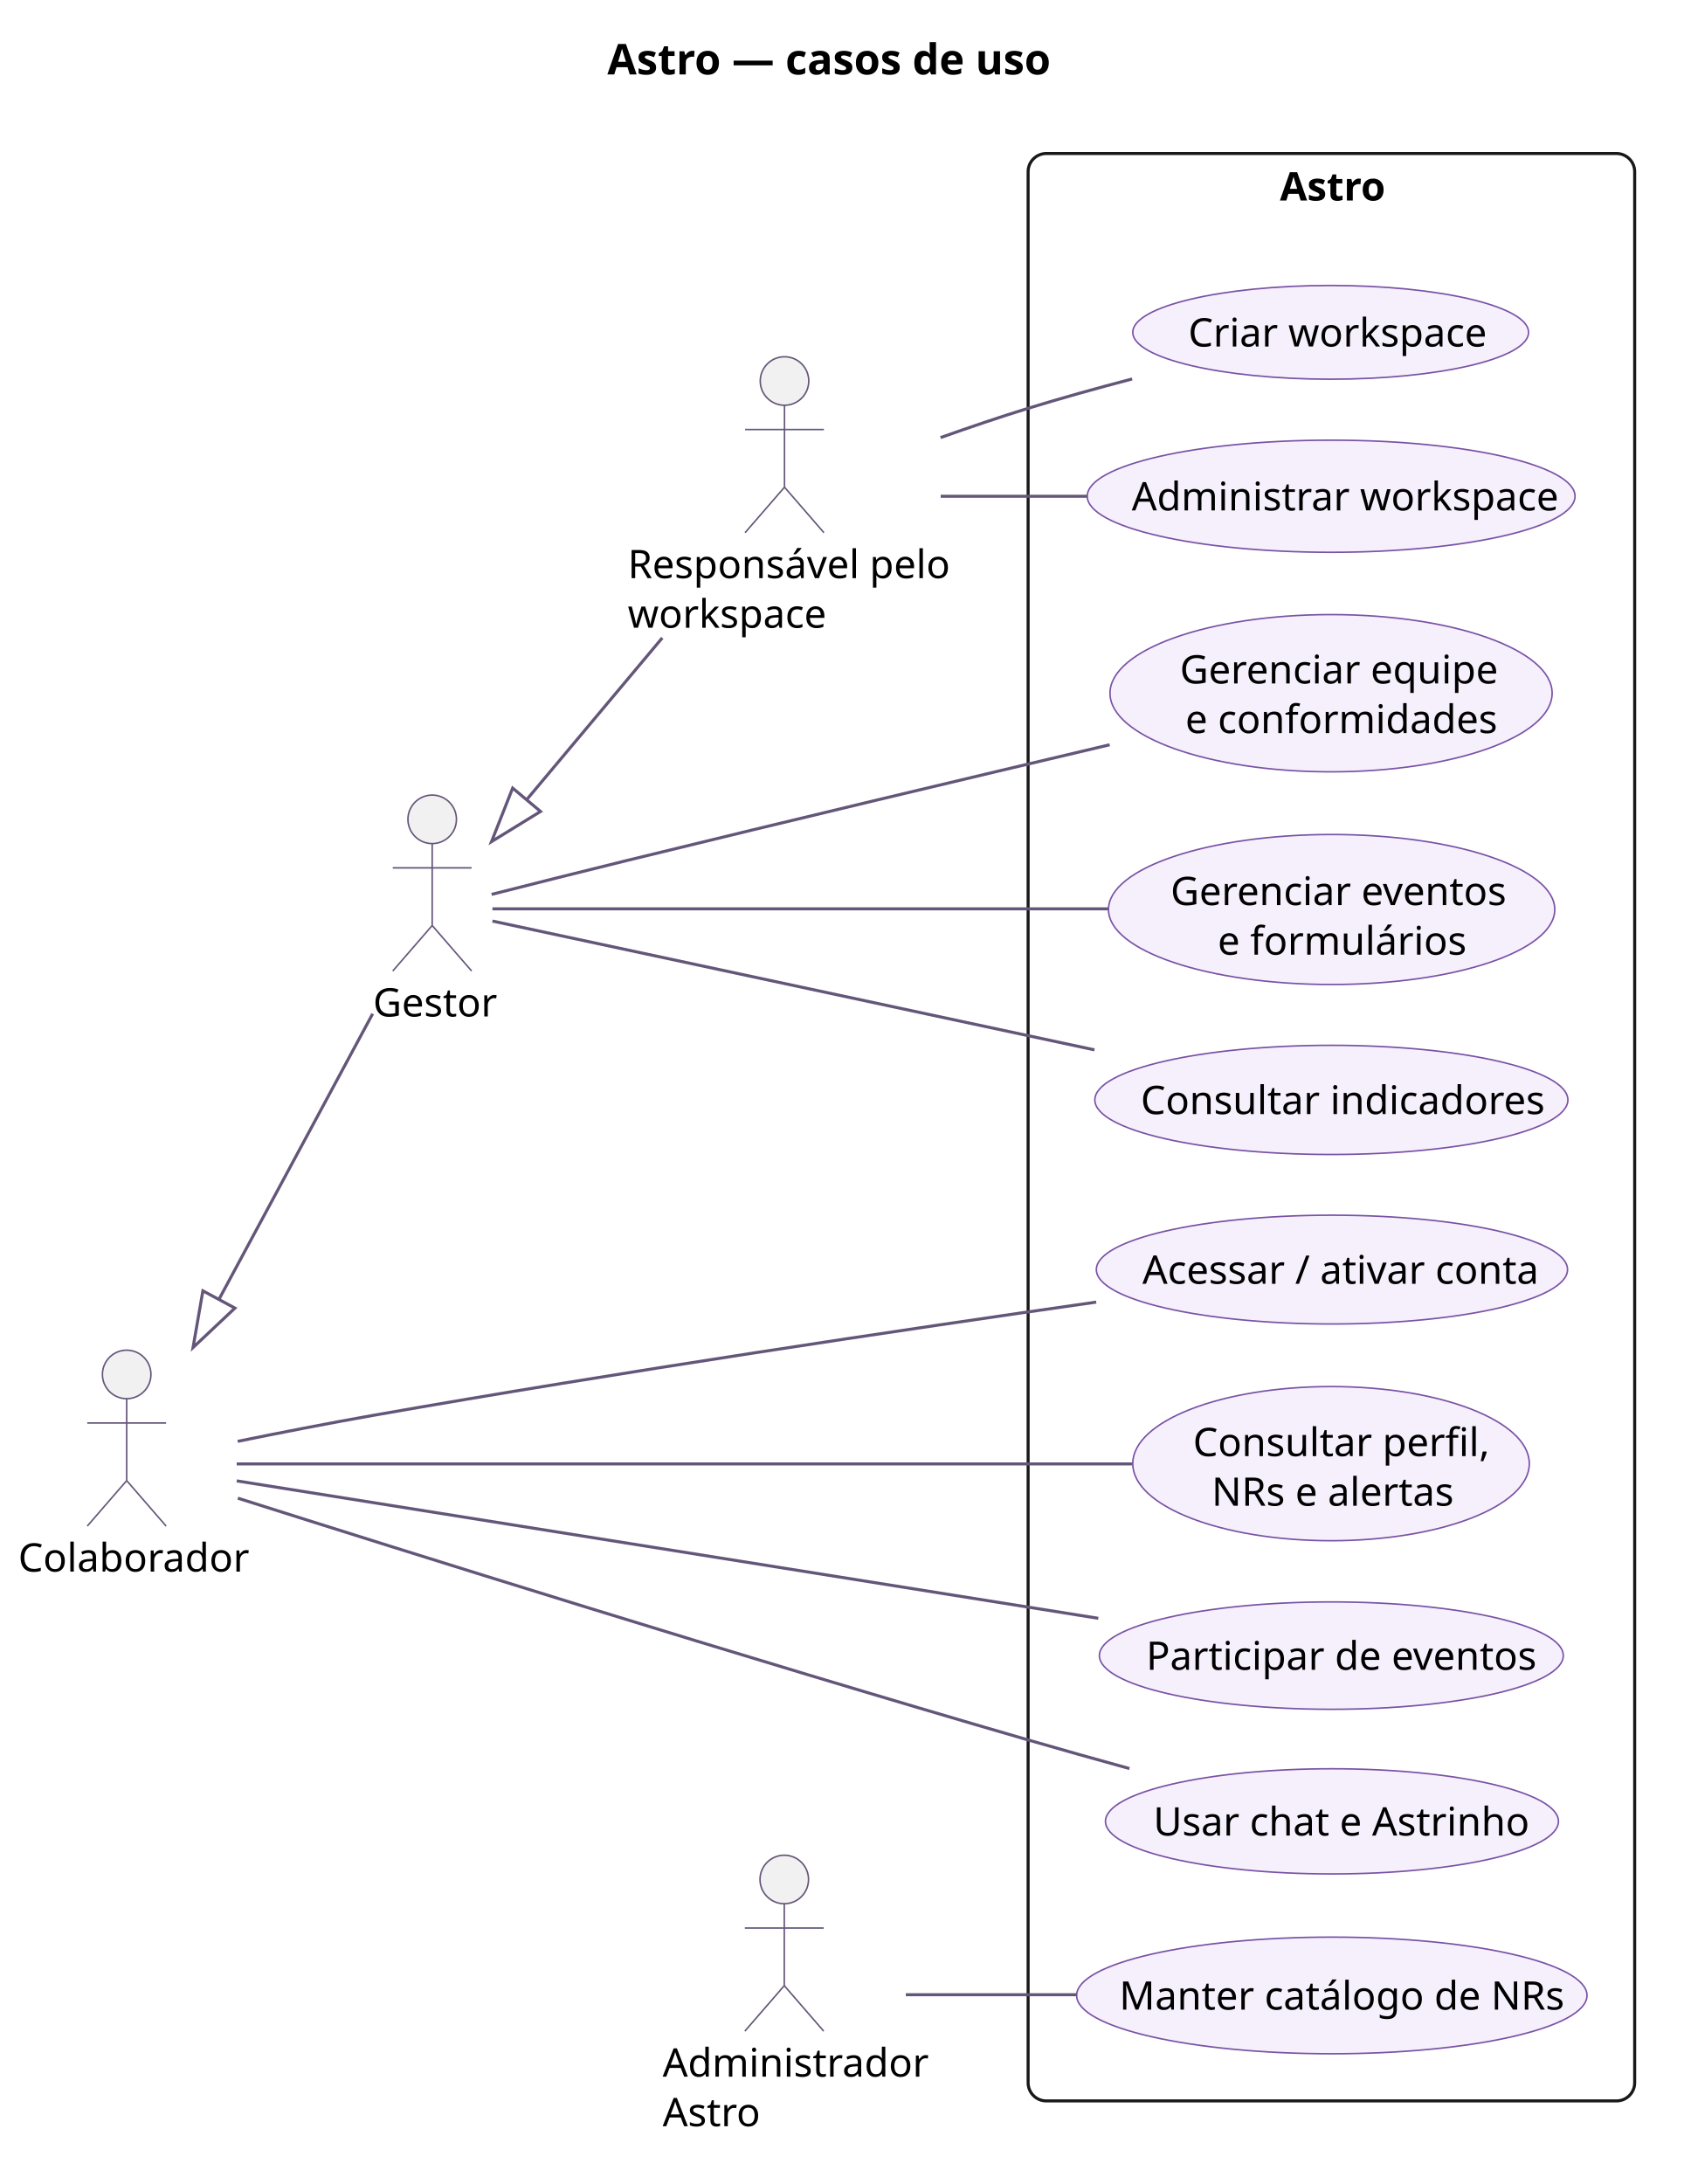
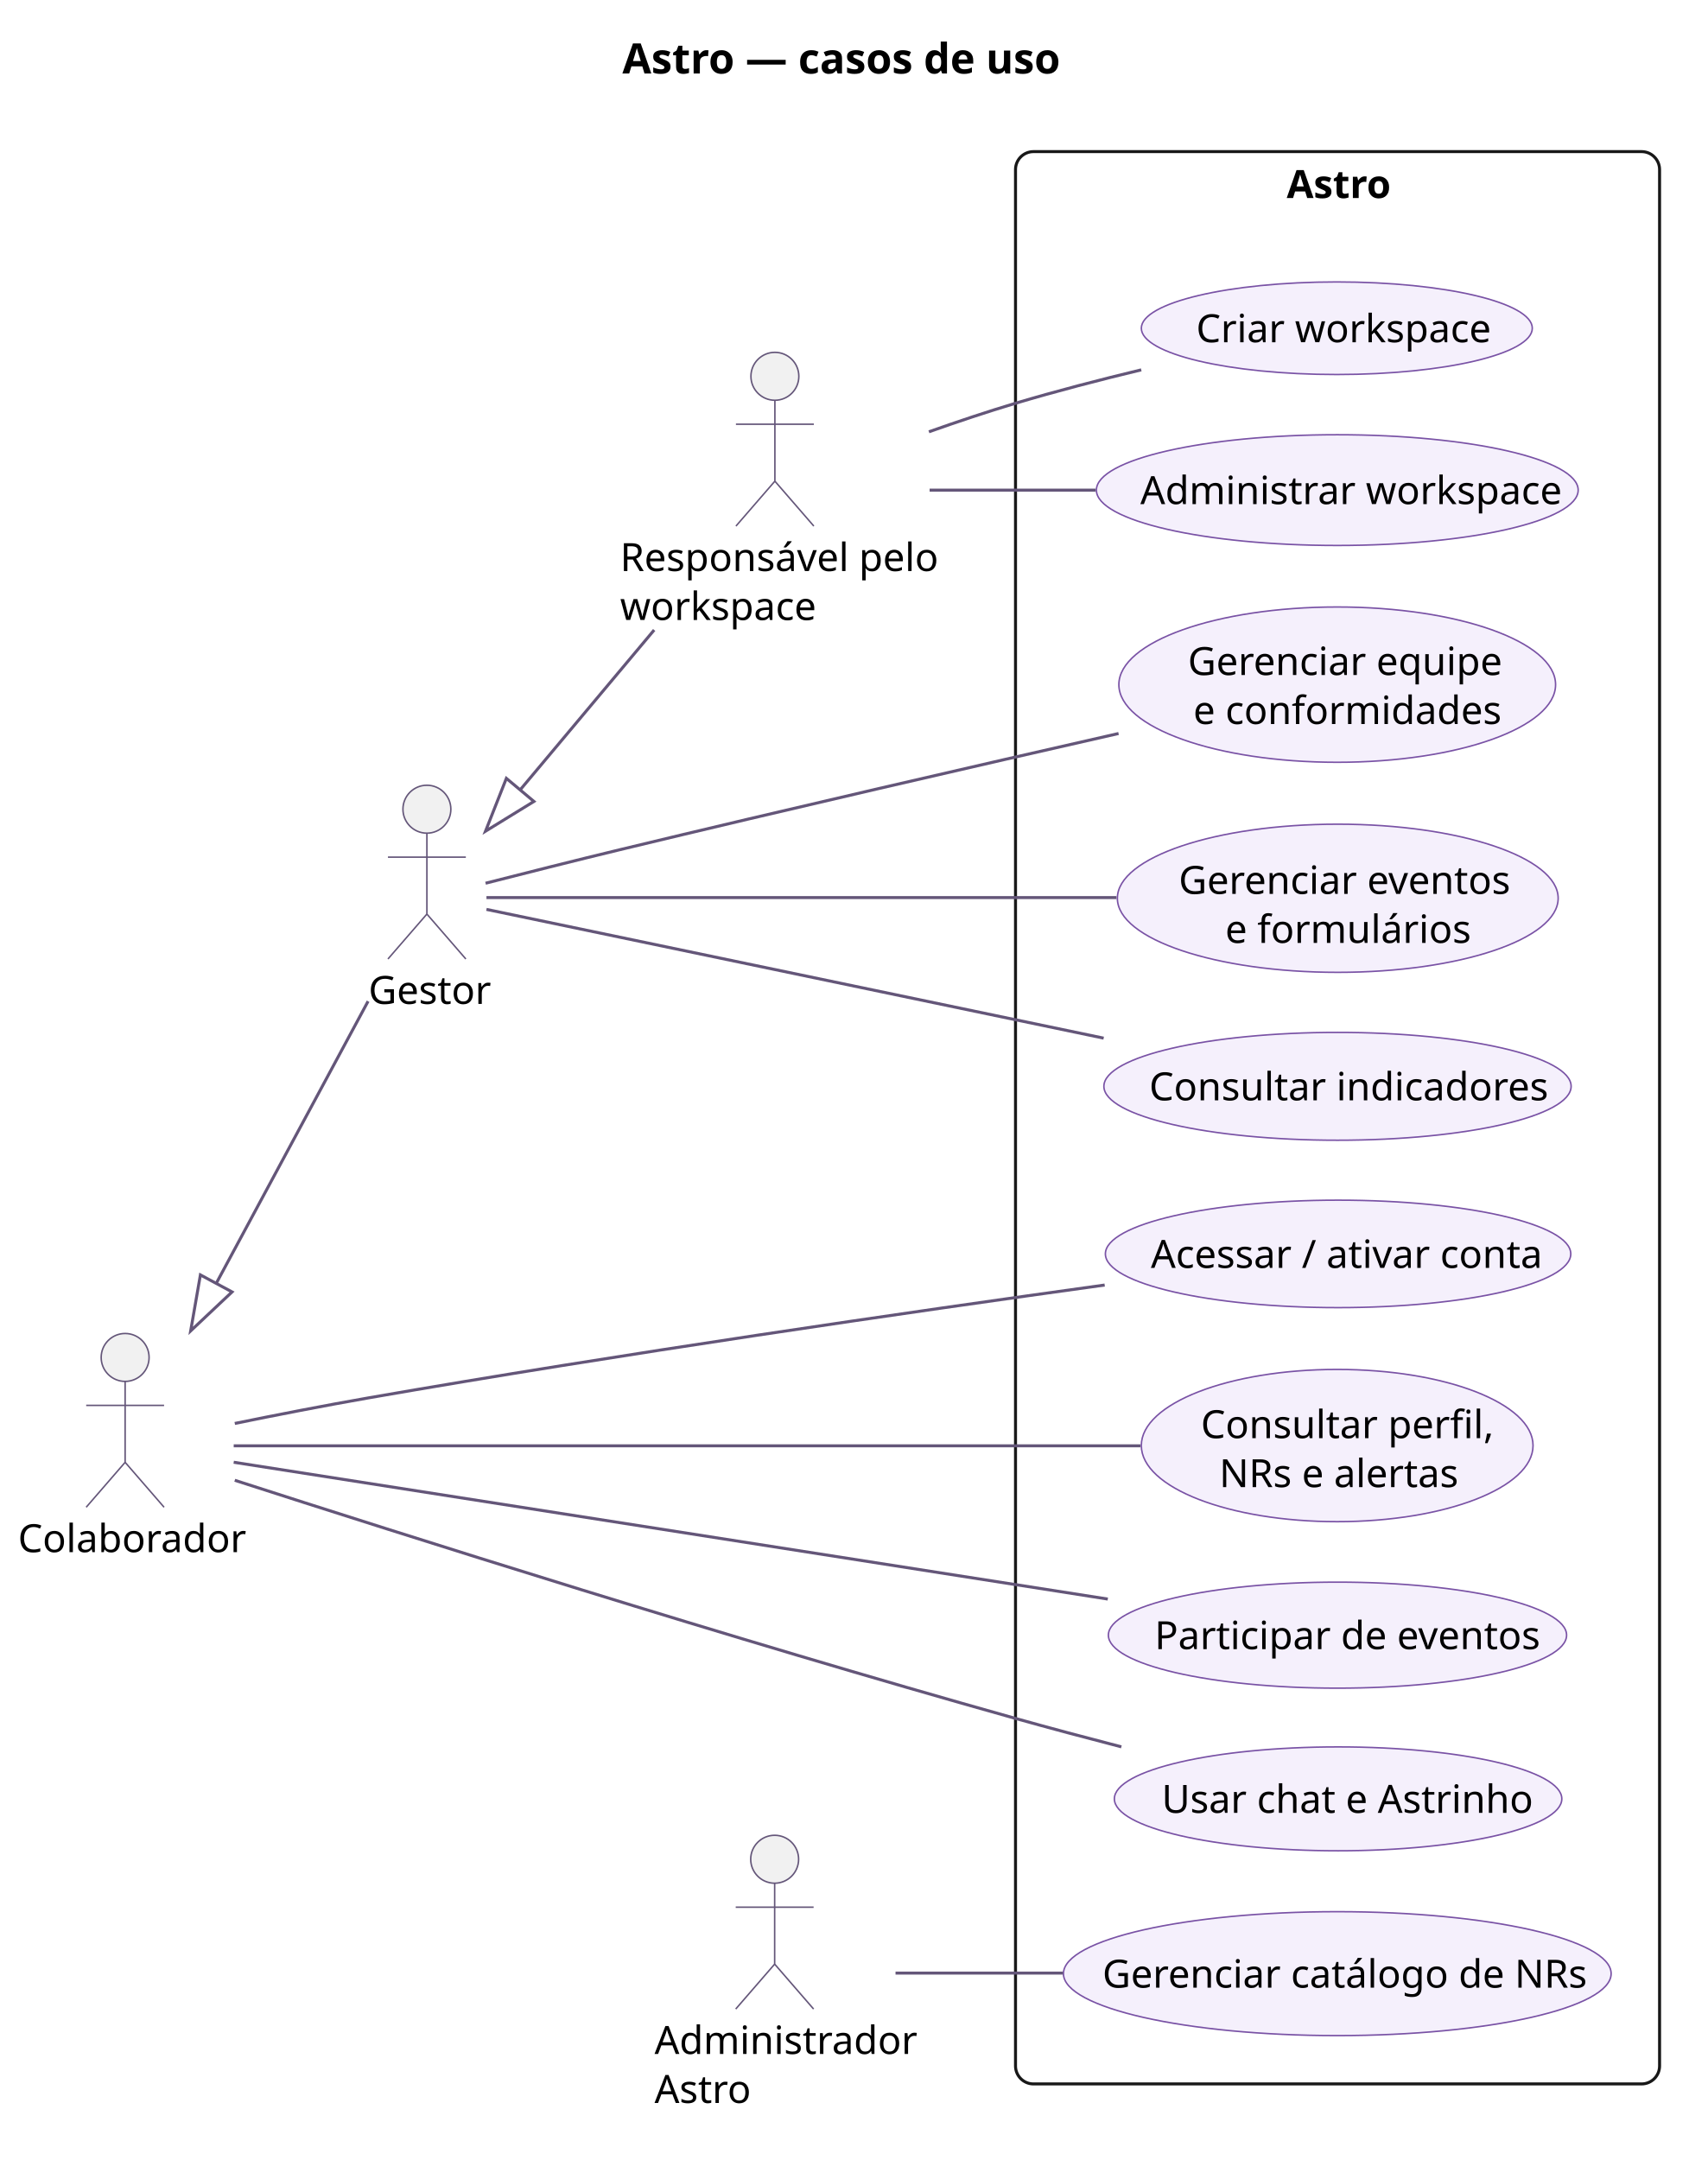
- <svg xmlns="http://www.w3.org/2000/svg" version="1.1" data-diagram-type="DESCRIPTION" style="width:555px;height:720px;background:#FFFFFF;" width="555px" height="720px" viewBox="0 0 555 720" zoomAndPan="magnify" preserveAspectRatio="none" contentStyleType="text/css">
+ <svg xmlns="http://www.w3.org/2000/svg" version="1.1" data-diagram-type="DESCRIPTION" style="width:570px;height:721px;background:#FFFFFF;" width="570px" height="721px" viewBox="0 0 570 721" zoomAndPan="magnify" preserveAspectRatio="none" contentStyleType="text/css">
  <defs />
  <g font-family="sans-serif" lengthAdjust="spacing">
    <g class="title" data-source-line="2">
-       <text x="200.261" y="24.533" fill="#000" font-size="14" textLength="147.479" font-weight="700">Astro — casos de uso</text>
+       <text x="207.761" y="24.533" fill="#000" font-size="14" textLength="147.479" font-weight="700">Astro — casos de uso</text>
    </g>
    <g class="cluster" data-qualified-name="Astro" id="ent0007" data-source-line="17">
-       <rect x="339" y="50.609" width="200" height="642" fill="none" style="stroke:#181818;stroke-width:1;" rx="6" ry="6" />
-       <text x="422.026" y="66.104" fill="#000" font-size="13" textLength="33.947" font-weight="700">Astro</text>
+       <rect x="339" y="50.609" width="215" height="645" fill="none" style="stroke:#181818;stroke-width:1;" rx="6" ry="6" />
+       <text x="429.526" y="66.104" fill="#000" font-size="13" textLength="33.947" font-weight="700">Astro</text>
    </g>
    <g class="entity" data-qualified-name="colaborador" id="ent0001" data-source-line="10">
      <ellipse cx="41.772" cy="453.109" rx="8" ry="8" fill="#F1F1F1" style="stroke:#645679;stroke-width:0.5;" />
      <path d="M41.772,461.109 L41.772,488.109 M28.772,469.109 L54.772,469.109 M41.772,488.109 L28.772,503.109 M41.772,488.109 L54.772,503.109" style="stroke:#645679;stroke-width:0.5;" fill="none" />
      <text x="6" y="518.104" fill="#000" font-size="13" textLength="71.544">Colaborador</text>
    </g>
    <g class="entity" data-qualified-name="gestor" id="ent0002" data-source-line="11">
      <ellipse cx="142.506" cy="270.109" rx="8" ry="8" fill="#F1F1F1" style="stroke:#645679;stroke-width:0.5;" />
      <path d="M142.506,278.109 L142.506,305.109 M129.506,286.109 L155.506,286.109 M142.506,305.109 L129.506,320.109 M142.506,305.109 L155.506,320.109" style="stroke:#645679;stroke-width:0.5;" fill="none" />
      <text x="123" y="335.104" fill="#000" font-size="13" textLength="39.013">Gestor</text>
    </g>
    <g class="entity" data-qualified-name="responsavel" id="ent0003" data-source-line="12">
      <ellipse cx="258.673" cy="125.609" rx="8" ry="8" fill="#F1F1F1" style="stroke:#645679;stroke-width:0.5;" />
      <path d="M258.673,133.609 L258.673,160.609 M245.673,141.609 L271.673,141.609 M258.673,160.609 L245.673,175.609 M258.673,160.609 L271.673,175.609" style="stroke:#645679;stroke-width:0.5;" fill="none" />
      <text x="207" y="190.604" fill="#000" font-size="13" textLength="103.346">Responsável pelo</text>
      <text x="207" y="206.956" fill="#000" font-size="13" textLength="62.137">workspace</text>
    </g>
    <g class="entity" data-qualified-name="admin" id="ent0004" data-source-line="13">
-       <ellipse cx="258.598" cy="619.609" rx="8" ry="8" fill="#F1F1F1" style="stroke:#645679;stroke-width:0.5;" />
-       <path d="M258.598,627.609 L258.598,654.609 M245.598,635.609 L271.598,635.609 M258.598,654.609 L245.598,669.609 M258.598,654.609 L271.598,669.609" style="stroke:#645679;stroke-width:0.5;" fill="none" />
-       <text x="218.5" y="684.604" fill="#000" font-size="13" textLength="80.196">Administrador</text>
-       <text x="218.5" y="700.956" fill="#000" font-size="13" textLength="30.342">Astro</text>
+       <ellipse cx="258.598" cy="620.609" rx="8" ry="8" fill="#F1F1F1" style="stroke:#645679;stroke-width:0.5;" />
+       <path d="M258.598,628.609 L258.598,655.609 M245.598,636.609 L271.598,636.609 M258.598,655.609 L245.598,670.609 M258.598,655.609 L271.598,670.609" style="stroke:#645679;stroke-width:0.5;" fill="none" />
+       <text x="218.5" y="685.604" fill="#000" font-size="13" textLength="80.196">Administrador</text>
+       <text x="218.5" y="701.956" fill="#000" font-size="13" textLength="30.342">Astro</text>
    </g>
    <g class="entity" data-qualified-name="Astro.criar" id="ent0008" data-source-line="18">
-       <ellipse cx="438.758" cy="109.561" rx="65.258" ry="15.452" fill="#F5F0FC" style="stroke:#7952A5;stroke-width:0.5;" />
-       <text x="391.801" y="114.237" fill="#000" font-size="13" textLength="93.914">Criar workspace</text>
+       <ellipse cx="446.258" cy="109.561" rx="65.258" ry="15.452" fill="#F5F0FC" style="stroke:#7952A5;stroke-width:0.5;" />
+       <text x="399.301" y="114.237" fill="#000" font-size="13" textLength="93.914">Criar workspace</text>
    </g>
    <g class="entity" data-qualified-name="Astro.acesso" id="ent0009" data-source-line="19">
-       <ellipse cx="439.181" cy="418.546" rx="77.681" ry="17.936" fill="#F5F0FC" style="stroke:#7952A5;stroke-width:0.5;" />
-       <text x="376.682" y="423.221" fill="#000" font-size="13" textLength="124.998">Acessar / ativar conta</text>
+       <ellipse cx="446.681" cy="418.546" rx="77.681" ry="17.936" fill="#F5F0FC" style="stroke:#7952A5;stroke-width:0.5;" />
+       <text x="384.182" y="423.221" fill="#000" font-size="13" textLength="124.998">Acessar / ativar conta</text>
    </g>
    <g class="entity" data-qualified-name="Astro.perfil" id="ent0010" data-source-line="20">
-       <ellipse cx="438.881" cy="482.518" rx="65.381" ry="25.409" fill="#F5F0FC" style="stroke:#7952A5;stroke-width:0.5;" />
-       <text x="393.362" y="480.047" fill="#000" font-size="13" textLength="91.038">Consultar perfil,</text>
-       <text x="399.506" y="496.399" fill="#000" font-size="13" textLength="78.749">NRs e alertas</text>
+       <ellipse cx="446.381" cy="482.518" rx="65.381" ry="25.409" fill="#F5F0FC" style="stroke:#7952A5;stroke-width:0.5;" />
+       <text x="400.862" y="480.047" fill="#000" font-size="13" textLength="91.038">Consultar perfil,</text>
+       <text x="407.006" y="496.399" fill="#000" font-size="13" textLength="78.749">NRs e alertas</text>
    </g>
    <g class="entity" data-qualified-name="Astro.participar" id="ent0011" data-source-line="21">
-       <ellipse cx="438.982" cy="545.806" rx="76.482" ry="17.696" fill="#F5F0FC" style="stroke:#7952A5;stroke-width:0.5;" />
-       <text x="377.92" y="550.482" fill="#000" font-size="13" textLength="122.123">Participar de eventos</text>
+       <ellipse cx="446.482" cy="545.806" rx="76.482" ry="17.696" fill="#F5F0FC" style="stroke:#7952A5;stroke-width:0.5;" />
+       <text x="385.42" y="550.482" fill="#000" font-size="13" textLength="122.123">Participar de eventos</text>
    </g>
    <g class="entity" data-qualified-name="Astro.conversar" id="ent0012" data-source-line="22">
-       <ellipse cx="439.185" cy="600.446" rx="74.685" ry="17.337" fill="#F5F0FC" style="stroke:#7952A5;stroke-width:0.5;" />
-       <text x="380.298" y="605.122" fill="#000" font-size="13" textLength="117.774">Usar chat e Astrinho</text>
+       <ellipse cx="446.685" cy="600.446" rx="74.685" ry="17.337" fill="#F5F0FC" style="stroke:#7952A5;stroke-width:0.5;" />
+       <text x="387.798" y="605.122" fill="#000" font-size="13" textLength="117.774">Usar chat e Astrinho</text>
    </g>
    <g class="entity" data-qualified-name="Astro.equipe" id="ent0013" data-source-line="23">
-       <ellipse cx="438.893" cy="228.529" rx="72.893" ry="25.92" fill="#F5F0FC" style="stroke:#7952A5;stroke-width:0.5;" />
-       <text x="389.029" y="225.32" fill="#000" font-size="13" textLength="99.728">Gerenciar equipe</text>
-       <text x="390.838" y="241.672" fill="#000" font-size="13" textLength="96.11">e conformidades</text>
+       <ellipse cx="446.393" cy="228.529" rx="72.893" ry="25.92" fill="#F5F0FC" style="stroke:#7952A5;stroke-width:0.5;" />
+       <text x="396.529" y="225.32" fill="#000" font-size="13" textLength="99.728">Gerenciar equipe</text>
+       <text x="398.338" y="241.672" fill="#000" font-size="13" textLength="96.11">e conformidades</text>
    </g>
    <g class="entity" data-qualified-name="Astro.operacao" id="ent0014" data-source-line="24">
-       <ellipse cx="439.075" cy="299.838" rx="73.575" ry="24.728" fill="#F5F0FC" style="stroke:#7952A5;stroke-width:0.5;" />
-       <text x="385.964" y="298.38" fill="#000" font-size="13" textLength="106.222">Gerenciar eventos</text>
-       <text x="401.507" y="314.732" fill="#000" font-size="13" textLength="75.137">e formulários</text>
+       <ellipse cx="446.575" cy="299.838" rx="73.575" ry="24.728" fill="#F5F0FC" style="stroke:#7952A5;stroke-width:0.5;" />
+       <text x="393.464" y="298.38" fill="#000" font-size="13" textLength="106.222">Gerenciar eventos</text>
+       <text x="409.007" y="314.732" fill="#000" font-size="13" textLength="75.137">e formulários</text>
    </g>
    <g class="entity" data-qualified-name="Astro.indicadores" id="ent0015" data-source-line="25">
-       <ellipse cx="438.989" cy="362.607" rx="77.989" ry="17.998" fill="#F5F0FC" style="stroke:#7952A5;stroke-width:0.5;" />
-       <text x="376.122" y="367.283" fill="#000" font-size="13" textLength="125.734">Consultar indicadores</text>
+       <ellipse cx="446.489" cy="362.607" rx="77.989" ry="17.998" fill="#F5F0FC" style="stroke:#7952A5;stroke-width:0.5;" />
+       <text x="383.622" y="367.283" fill="#000" font-size="13" textLength="125.734">Consultar indicadores</text>
    </g>
    <g class="entity" data-qualified-name="Astro.workspace" id="ent0016" data-source-line="26">
-       <ellipse cx="438.916" cy="163.593" rx="80.416" ry="18.483" fill="#F5F0FC" style="stroke:#7952A5;stroke-width:0.5;" />
-       <text x="373.173" y="168.268" fill="#000" font-size="13" textLength="131.485">Administrar workspace</text>
+       <ellipse cx="446.416" cy="163.593" rx="80.416" ry="18.483" fill="#F5F0FC" style="stroke:#7952A5;stroke-width:0.5;" />
+       <text x="380.673" y="168.268" fill="#000" font-size="13" textLength="131.485">Administrar workspace</text>
    </g>
    <g class="entity" data-qualified-name="Astro.catalogo" id="ent0017" data-source-line="27">
-       <ellipse cx="439.141" cy="657.838" rx="84.141" ry="19.228" fill="#F5F0FC" style="stroke:#7952A5;stroke-width:0.5;" />
-       <text x="369.05" y="662.513" fill="#000" font-size="13" textLength="140.182">Manter catálogo de NRs</text>
+       <ellipse cx="446.417" cy="658.793" rx="91.417" ry="20.683" fill="#F5F0FC" style="stroke:#7952A5;stroke-width:0.5;" />
+       <text x="368.017" y="663.469" fill="#000" font-size="13" textLength="156.8">Gerenciar catálogo de NRs</text>
    </g>
    <g class="link" data-entity-1="ent0001" data-entity-2="ent0002" id="lnk5" data-link-type="extension">
      <polygon points="63.649,444.247,77.463,431.24,66.897,425.553,63.649,444.247" fill="none" style="stroke:#645679;stroke-width:1;stroke-linejoin:miter;stroke-miterlimit:10;" />
      <path d="M72.18,428.397 C89.668,395.906 105.988,365.587 122.874,334.213" style="stroke:#645679;stroke-width:1;" fill="none" />
    </g>
    <g class="link" data-entity-1="ent0002" data-entity-2="ent0003" id="lnk6" data-link-type="extension">
      <polygon points="162.07,277.456,178.231,267.516,169.035,259.807,162.07,277.456" fill="none" style="stroke:#645679;stroke-width:1;stroke-linejoin:miter;stroke-miterlimit:10;" />
      <path d="M173.633,263.661 C188.838,245.522 199.31,233.029 218.375,210.284" style="stroke:#645679;stroke-width:1;" fill="none" />
    </g>
    <g class="link" data-entity-1="ent0003" data-entity-2="ent0008" id="lnk18" data-link-type="association">
-       <path d="M310.13,144.263 C319.663,140.871 329.592,137.505 339,134.609 C350.013,131.22 361.816,127.94 373.297,124.933" style="stroke:#645679;stroke-width:1;" fill="none" />
+       <path d="M310.091,144.134 C319.628,140.754 329.568,137.426 339,134.609 C352.467,130.588 367.047,126.803 380.971,123.453" style="stroke:#645679;stroke-width:1;" fill="none" />
    </g>
    <g class="link" data-entity-1="ent0001" data-entity-2="ent0009" id="lnk19" data-link-type="association">
-       <path d="M78.378,475.168 C92.263,472.344 108.353,469.189 123,466.609 C204.176,452.315 297.568,438.4 361.456,429.264" style="stroke:#645679;stroke-width:1;" fill="none" />
+       <path d="M78.373,475.142 C92.258,472.314 108.349,469.163 123,466.609 C206.788,452.005 303.314,438.009 368.764,428.938" style="stroke:#645679;stroke-width:1;" fill="none" />
    </g>
    <g class="link" data-entity-1="ent0001" data-entity-2="ent0010" id="lnk20" data-link-type="association">
-       <path d="M78.054,482.609 C144.326,482.609 288.899,482.609 373.268,482.609" style="stroke:#645679;stroke-width:1;" fill="none" />
+       <path d="M78.015,482.609 C145.53,482.609 294.631,482.609 380.725,482.609" style="stroke:#645679;stroke-width:1;" fill="none" />
    </g>
    <g class="link" data-entity-1="ent0001" data-entity-2="ent0011" id="lnk21" data-link-type="association">
-       <path d="M78.054,488.2 C141.494,498.319 276.685,519.881 362.132,533.509" style="stroke:#645679;stroke-width:1;" fill="none" />
+       <path d="M78.015,488.09 C142.757,498.224 282.519,520.099 369.807,533.762" style="stroke:#645679;stroke-width:1;" fill="none" />
    </g>
    <g class="link" data-entity-1="ent0001" data-entity-2="ent0012" id="lnk22" data-link-type="association">
-       <path d="M78.429,493.903 C133.853,511.48 244.508,546.207 339,573.609 C349.779,576.735 361.249,579.958 372.416,583.04" style="stroke:#645679;stroke-width:1;" fill="none" />
+       <path d="M78.37,494.111 C133.715,511.965 244.265,547.056 339,573.609 C350.387,576.801 362.506,580.031 374.333,583.092" style="stroke:#645679;stroke-width:1;" fill="none" />
    </g>
    <g class="link" data-entity-1="ent0002" data-entity-2="ent0013" id="lnk23" data-link-type="association">
-       <path d="M162.1,294.855 C174.75,291.638 191.872,287.316 207,283.609 C260.154,270.585 320.297,256.279 365.888,245.523" style="stroke:#645679;stroke-width:1;" fill="none" />
+       <path d="M162.092,294.82 C174.738,291.588 191.859,287.262 207,283.609 C262.765,270.155 326.041,255.596 373.397,244.839" style="stroke:#645679;stroke-width:1;" fill="none" />
    </g>
    <g class="link" data-entity-1="ent0002" data-entity-2="ent0014" id="lnk24" data-link-type="association">
-       <path d="M162.37,299.609 C202.487,299.609 298.078,299.609 365.385,299.609" style="stroke:#645679;stroke-width:1;" fill="none" />
+       <path d="M162.391,299.609 C203.584,299.609 303.346,299.609 372.704,299.609" style="stroke:#645679;stroke-width:1;" fill="none" />
    </g>
    <g class="link" data-entity-1="ent0002" data-entity-2="ent0015" id="lnk25" data-link-type="association">
-       <path d="M162.37,303.646 C201.598,312.038 293.87,331.777 360.872,346.11" style="stroke:#645679;stroke-width:1;" fill="none" />
+       <path d="M162.391,303.55 C202.745,311.968 299.305,332.112 368.427,346.531" style="stroke:#645679;stroke-width:1;" fill="none" />
    </g>
    <g class="link" data-entity-1="ent0003" data-entity-2="ent0016" id="lnk26" data-link-type="association">
-       <path d="M310.173,163.609 C325.222,163.609 342.082,163.609 358.497,163.609" style="stroke:#645679;stroke-width:1;" fill="none" />
+       <path d="M310.325,163.609 C327.427,163.609 346.944,163.609 365.725,163.609" style="stroke:#645679;stroke-width:1;" fill="none" />
    </g>
    <g class="link" data-entity-1="ent0004" data-entity-2="ent0017" id="lnk27" data-link-type="association">
-       <path d="M298.673,657.609 C315.298,657.609 335.351,657.609 354.998,657.609" style="stroke:#645679;stroke-width:1;" fill="none" />
+       <path d="M298.946,658.609 C315.368,658.609 335.17,658.609 354.833,658.609" style="stroke:#645679;stroke-width:1;" fill="none" />
    </g>
  </g>
</svg>
